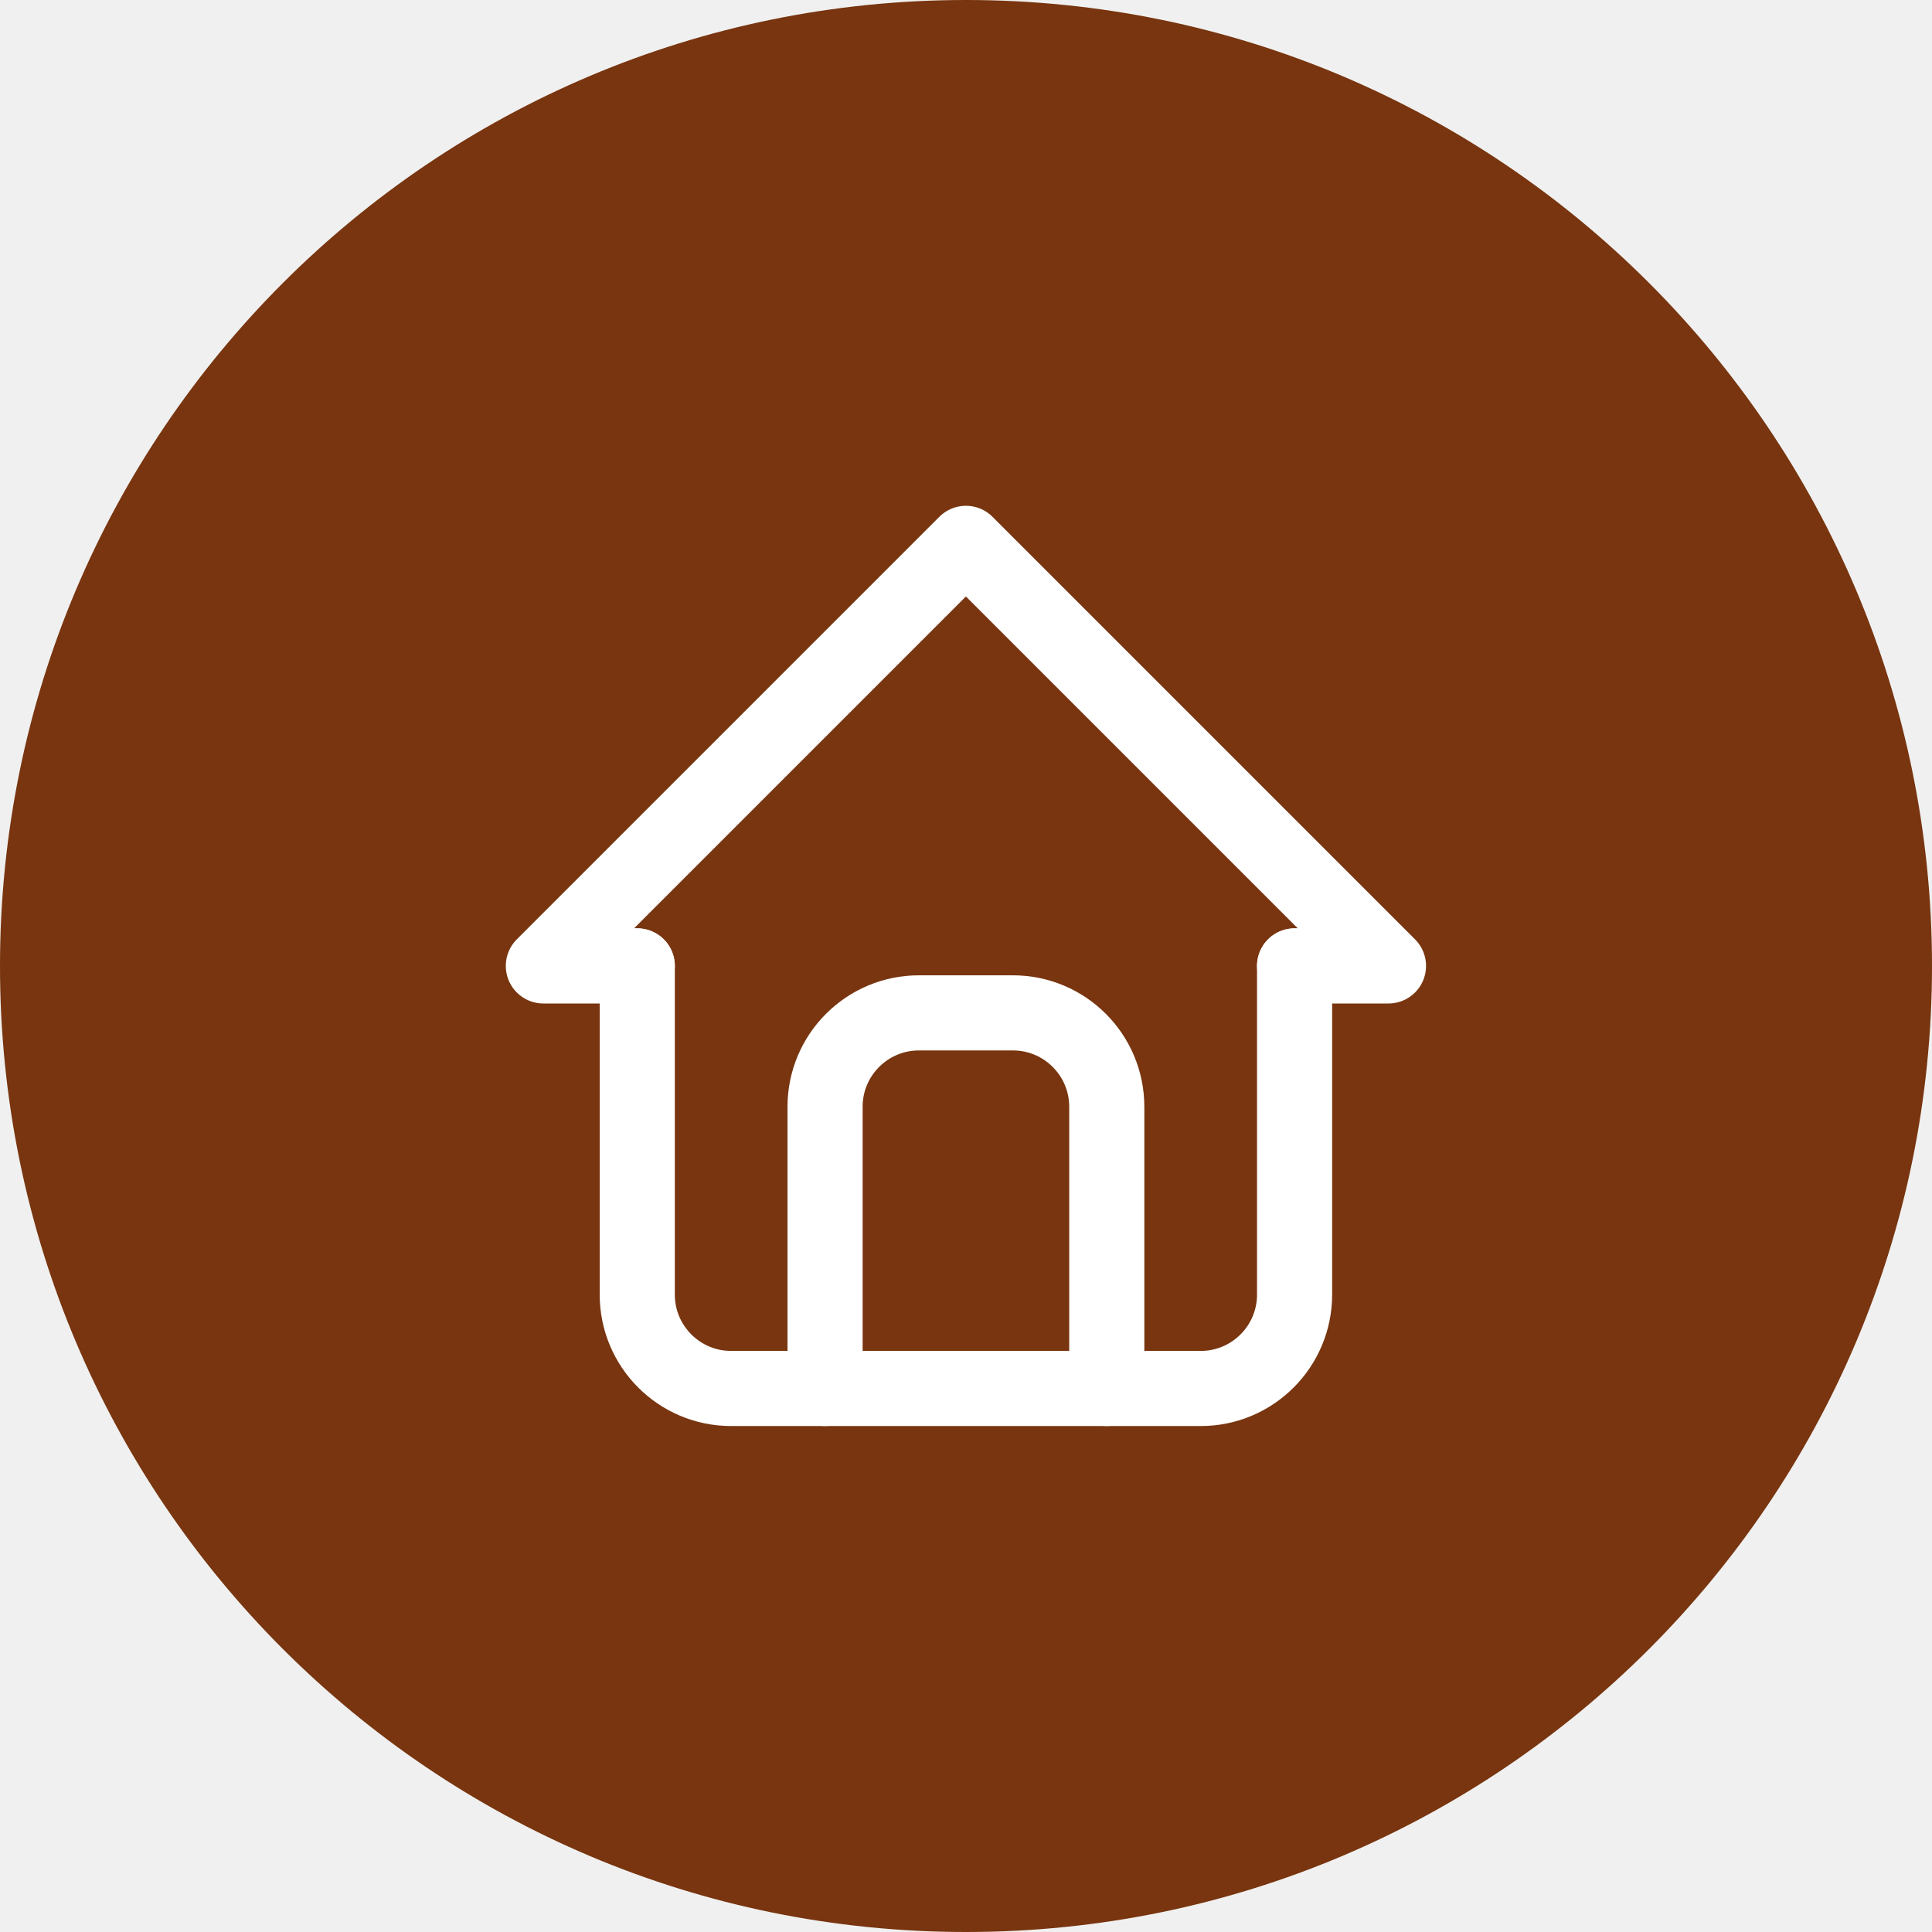
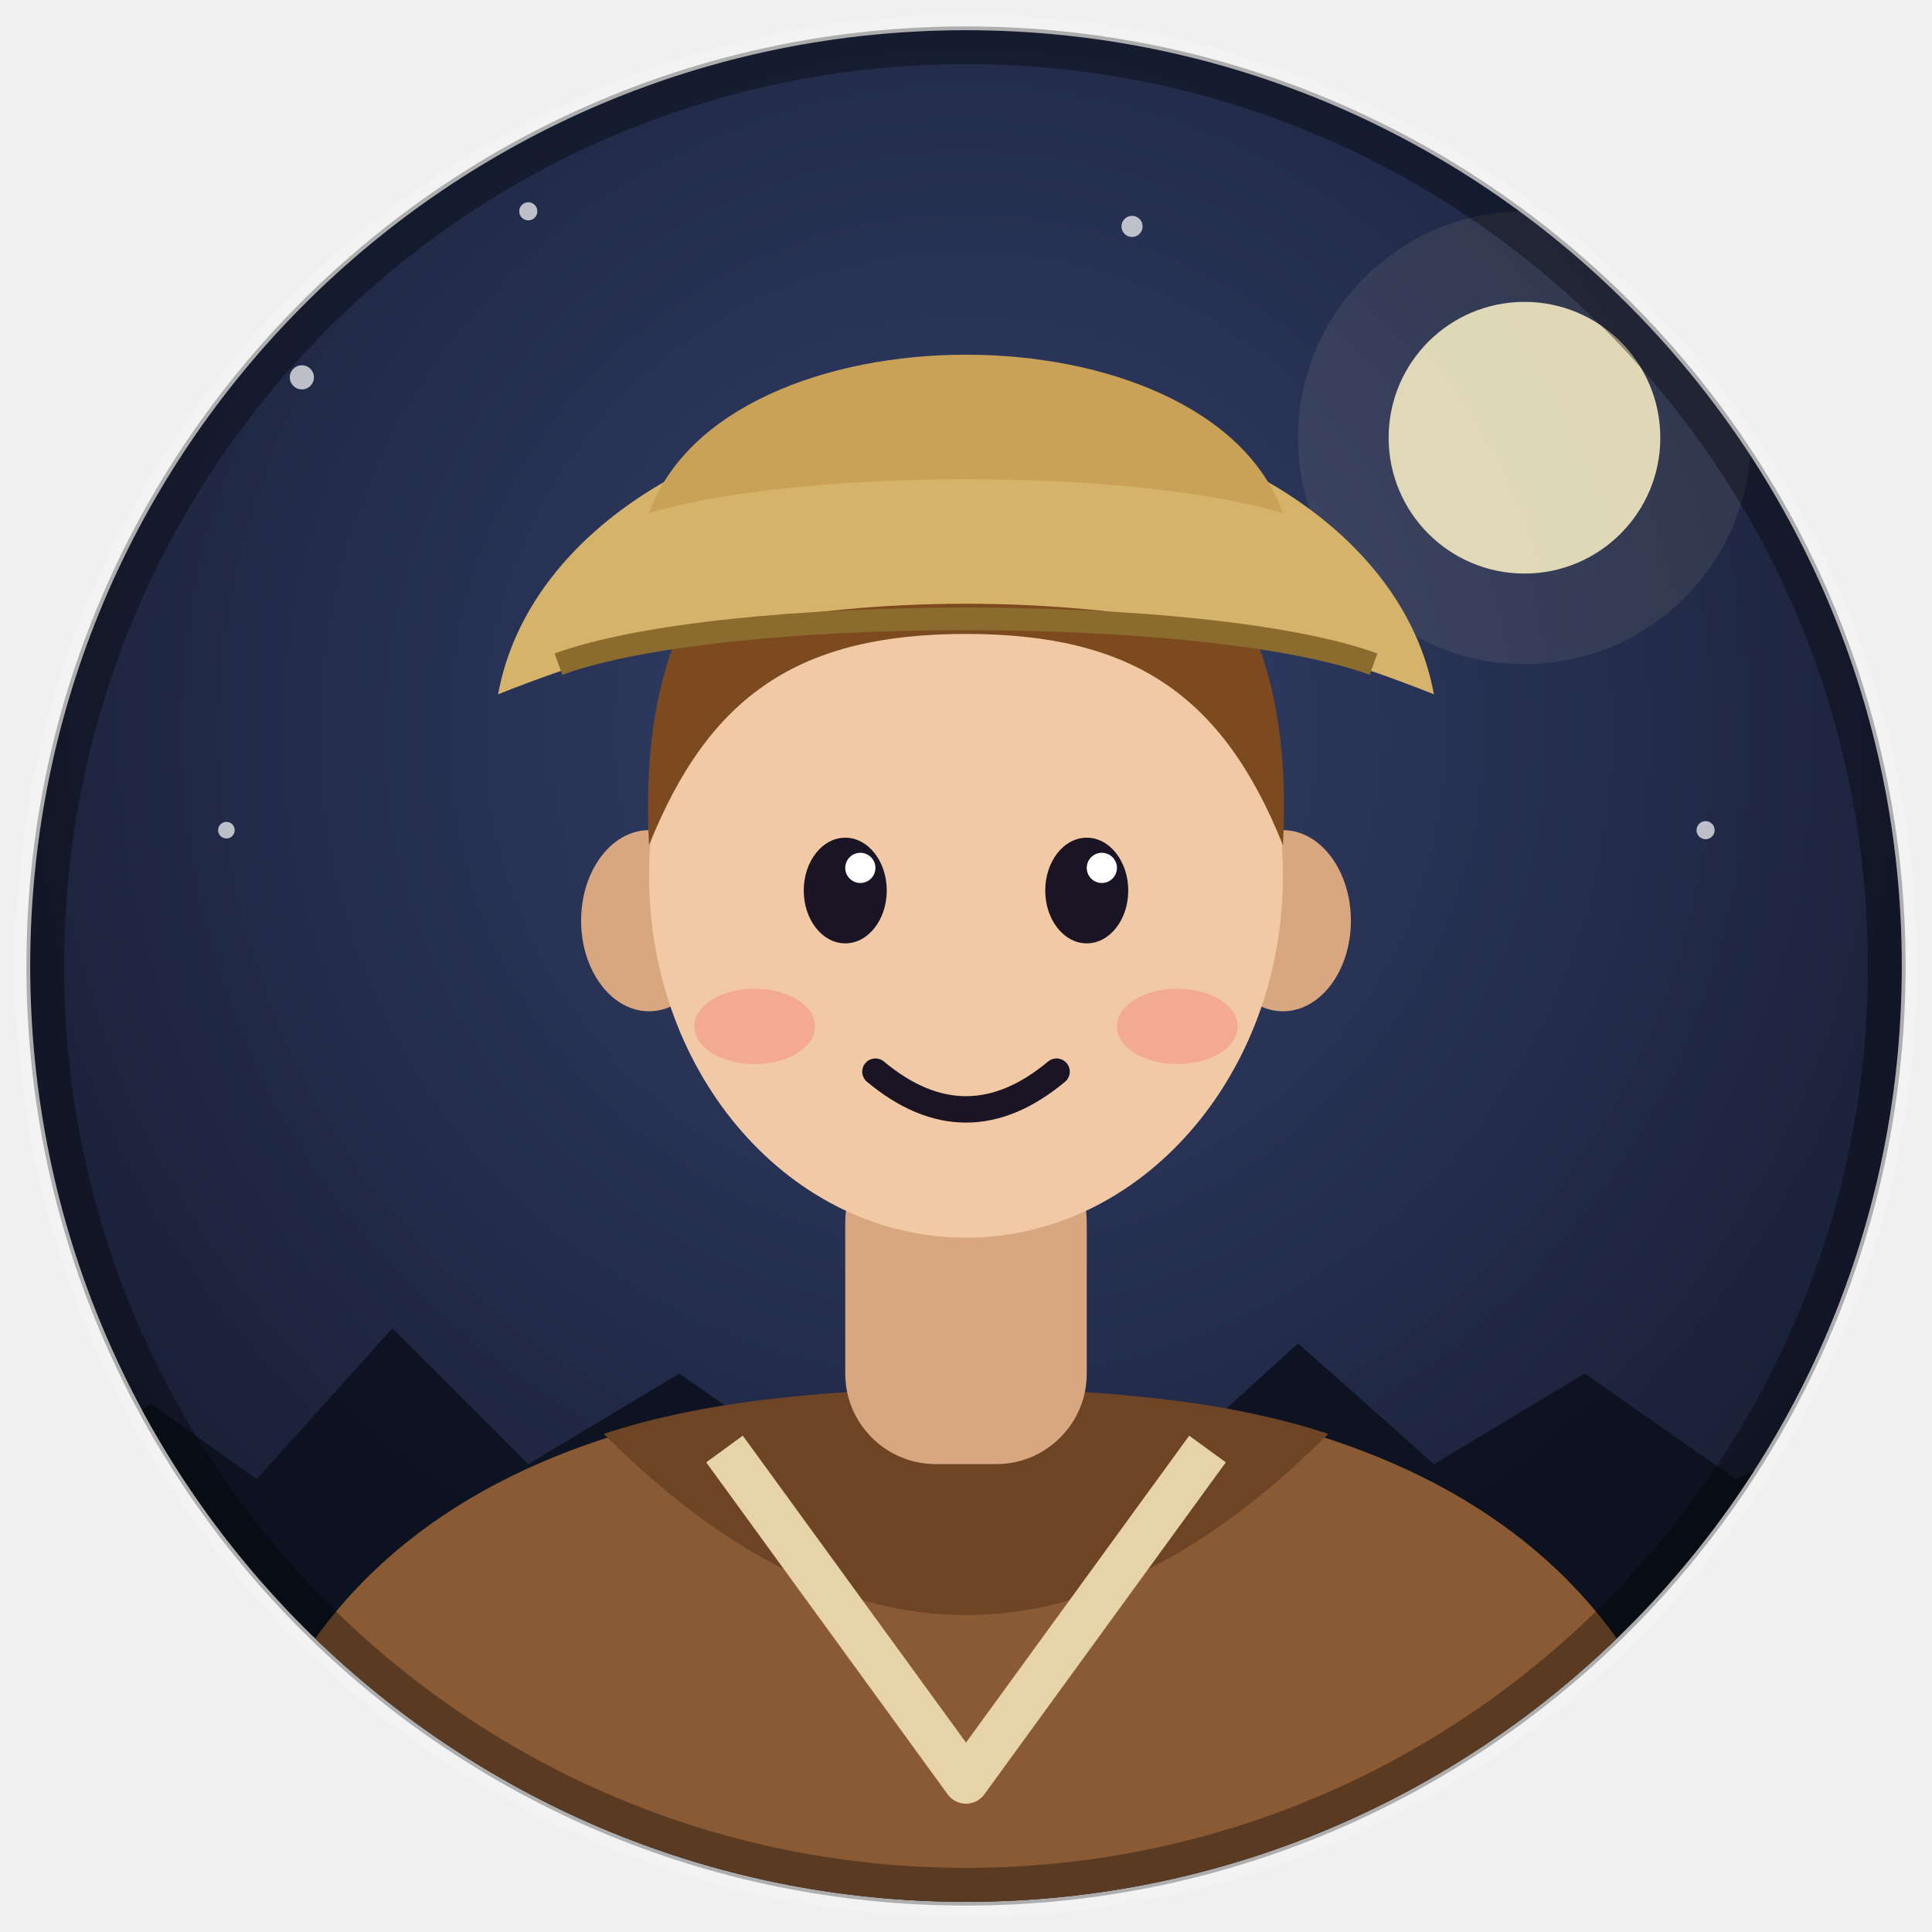
- <svg xmlns="http://www.w3.org/2000/svg" viewBox="0 0 96 96" role="img" aria-label="Aldeano">
-   <circle cx="48" cy="48" r="48" fill="#78350f" />
-   <g transform="translate(20 20) scale(2.333)" fill="none" stroke="#fff" stroke-width="1.6" stroke-linecap="round" stroke-linejoin="round">
-     <path d="M5 12l-2 0l9 -9l9 9l-2 0" />
-     <path d="M5 12v7a2 2 0 0 0 2 2h10a2 2 0 0 0 2 -2v-7" />
-     <path d="M9 21v-6a2 2 0 0 1 2 -2h2a2 2 0 0 1 2 2v6" />
+ <svg xmlns="http://www.w3.org/2000/svg" viewBox="0 0 256 256" role="img" aria-label="Aldeano">
+   <defs>
+     <clipPath id="c">
+       <circle cx="128" cy="128" r="124" />
+     </clipPath>
+     <radialGradient id="bg" cx="50%" cy="38%" r="70%">
+       <stop offset="0" stop-color="#33406b" />
+       <stop offset="1" stop-color="#121729" />
+     </radialGradient>
+   </defs>
+   <g clip-path="url(#c)">
+     <rect width="256" height="256" fill="url(#bg)" />
+     <circle cx="202" cy="58" r="18" fill="#fdf3c7" opacity=".85" />
+     <circle cx="202" cy="58" r="30" fill="#fdf3c7" opacity=".08" />
+     <g fill="#fff" opacity=".7">
+       <circle cx="40" cy="50" r="1.6" />
+       <circle cx="70" cy="28" r="1.2" />
+       <circle cx="150" cy="30" r="1.4" />
+       <circle cx="226" cy="110" r="1.2" />
+       <circle cx="30" cy="110" r="1.1" />
+     </g>
+     <path d="M0 200 L20 186 L34 196 L52 176 L70 194 L90 182 L110 196 L130 184 L150 198 L172 178 L190 194 L210 182 L230 196 L256 184 V256 H0Z" fill="#0b0f1c" opacity=".85" />
+     <path d="M28 262 C30 206 70 184 128 184 C186 184 226 206 228 262Z" fill="#8a5a34" />
+     <path d="M128 184 C108 184 92 186 80 190 C96 206 112 214 128 214 C144 214 160 206 176 190 C164 186 148 184 128 184Z" fill="#6e4426" />
+     <path d="M96 192 L128 236 L160 192" fill="none" stroke="#e7d3a8" stroke-width="6" stroke-linejoin="round" />
+     <rect x="112" y="150" width="32" height="44" rx="12" fill="#d9a77f" />
+     <ellipse cx="86" cy="122" rx="9" ry="12" fill="#d9a77f" />
+     <ellipse cx="170" cy="122" rx="9" ry="12" fill="#d9a77f" />
+     <ellipse cx="128" cy="116" rx="42" ry="48" fill="#f1c9a5" />
+     <path d="M86 112 C84 74 104 62 128 62 C152 62 172 74 170 112 C162 92 150 84 128 84 C106 84 94 92 86 112Z" fill="#7c4a1e" />
+     <path d="M66 92 C70 70 96 54 128 54 C160 54 186 70 190 92 C170 84 150 80 128 80 C106 80 86 84 66 92Z" fill="#d6b36a" />
+     <path d="M86 68 C96 40 160 40 170 68 C150 62 106 62 86 68Z" fill="#c9a258" />
+     <path d="M74 88 C96 80 160 80 182 88" stroke="#8b6b2e" stroke-width="3" fill="none" />
+     <ellipse cx="100" cy="136" rx="8" ry="5" fill="#f87171" opacity=".35" />
+     <ellipse cx="156" cy="136" rx="8" ry="5" fill="#f87171" opacity=".35" />
+     <ellipse cx="112" cy="118" rx="5.5" ry="7" fill="#1b1424" />
+     <ellipse cx="144" cy="118" rx="5.5" ry="7" fill="#1b1424" />
+     <circle cx="114" cy="115" r="2" fill="#fff" />
+     <circle cx="146" cy="115" r="2" fill="#fff" />
+     <path d="M116 142 q12 10 24 0" fill="none" stroke="#1b1424" stroke-width="3.5" stroke-linecap="round" />
  </g>
+   <circle cx="128" cy="128" r="122" fill="none" stroke="#000" stroke-opacity=".35" stroke-width="5" />
+   <circle cx="128" cy="128" r="125" fill="none" stroke="#fff" stroke-opacity=".18" stroke-width="2" />
</svg>
